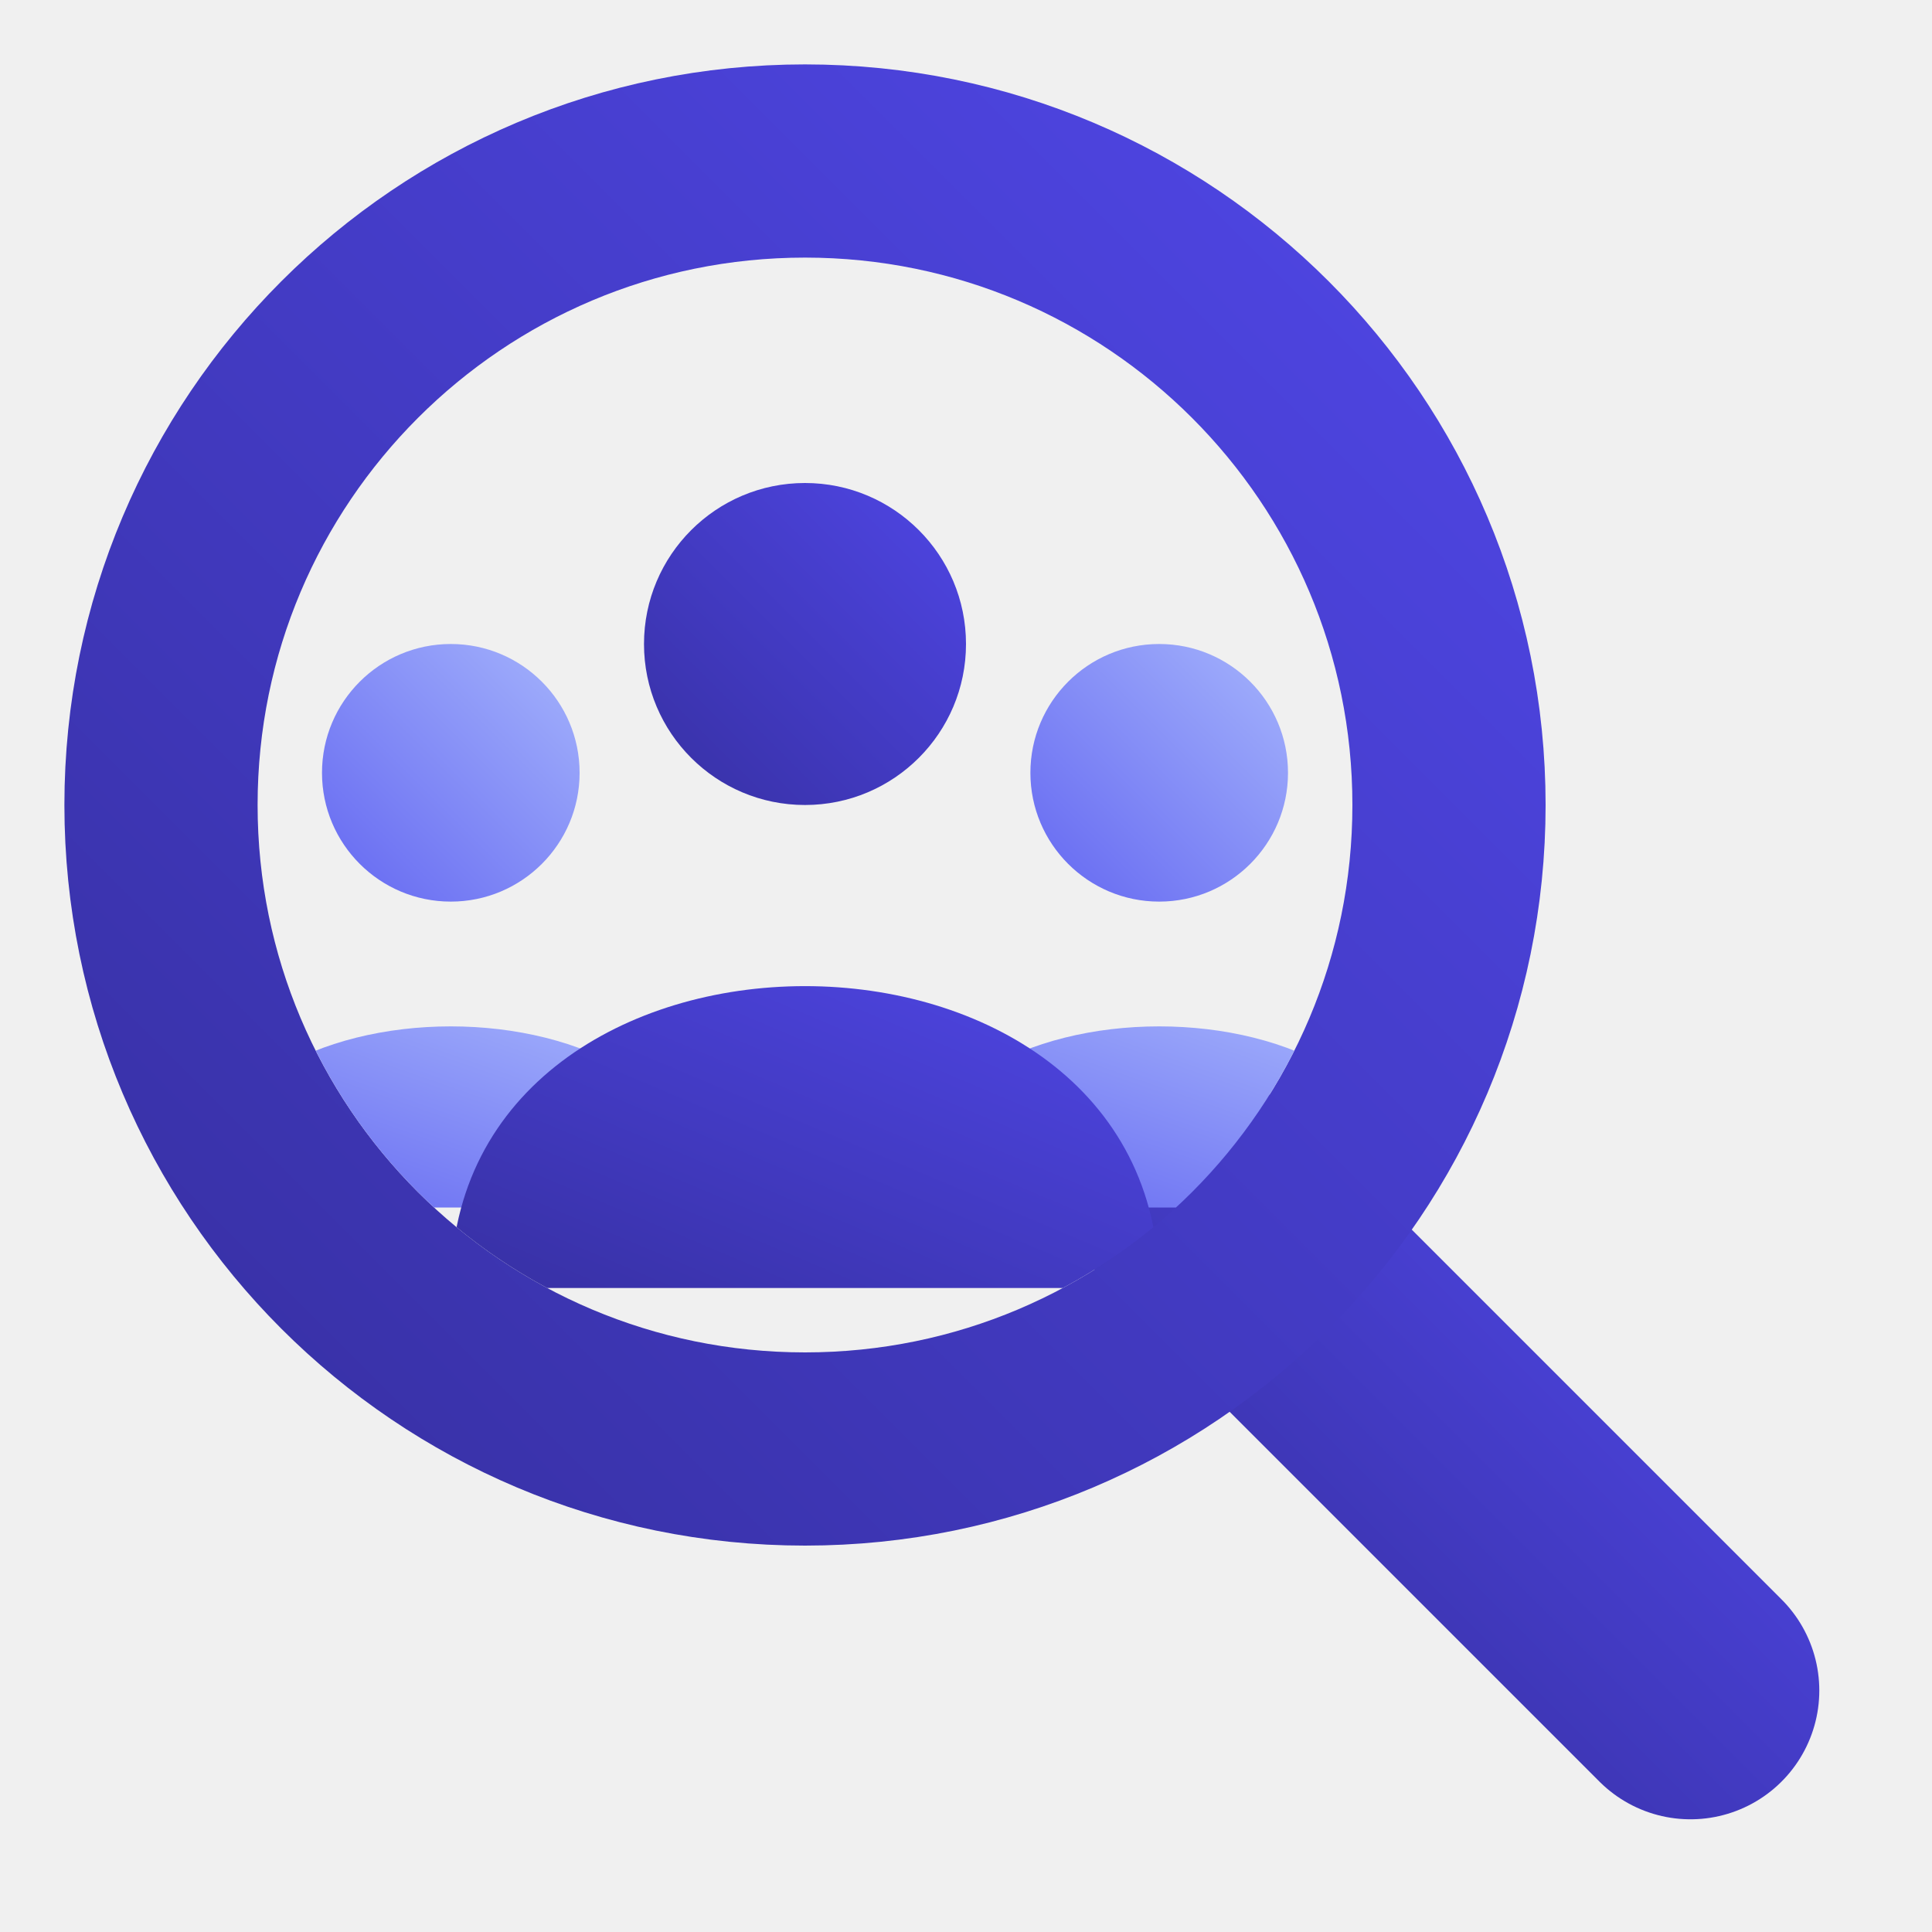
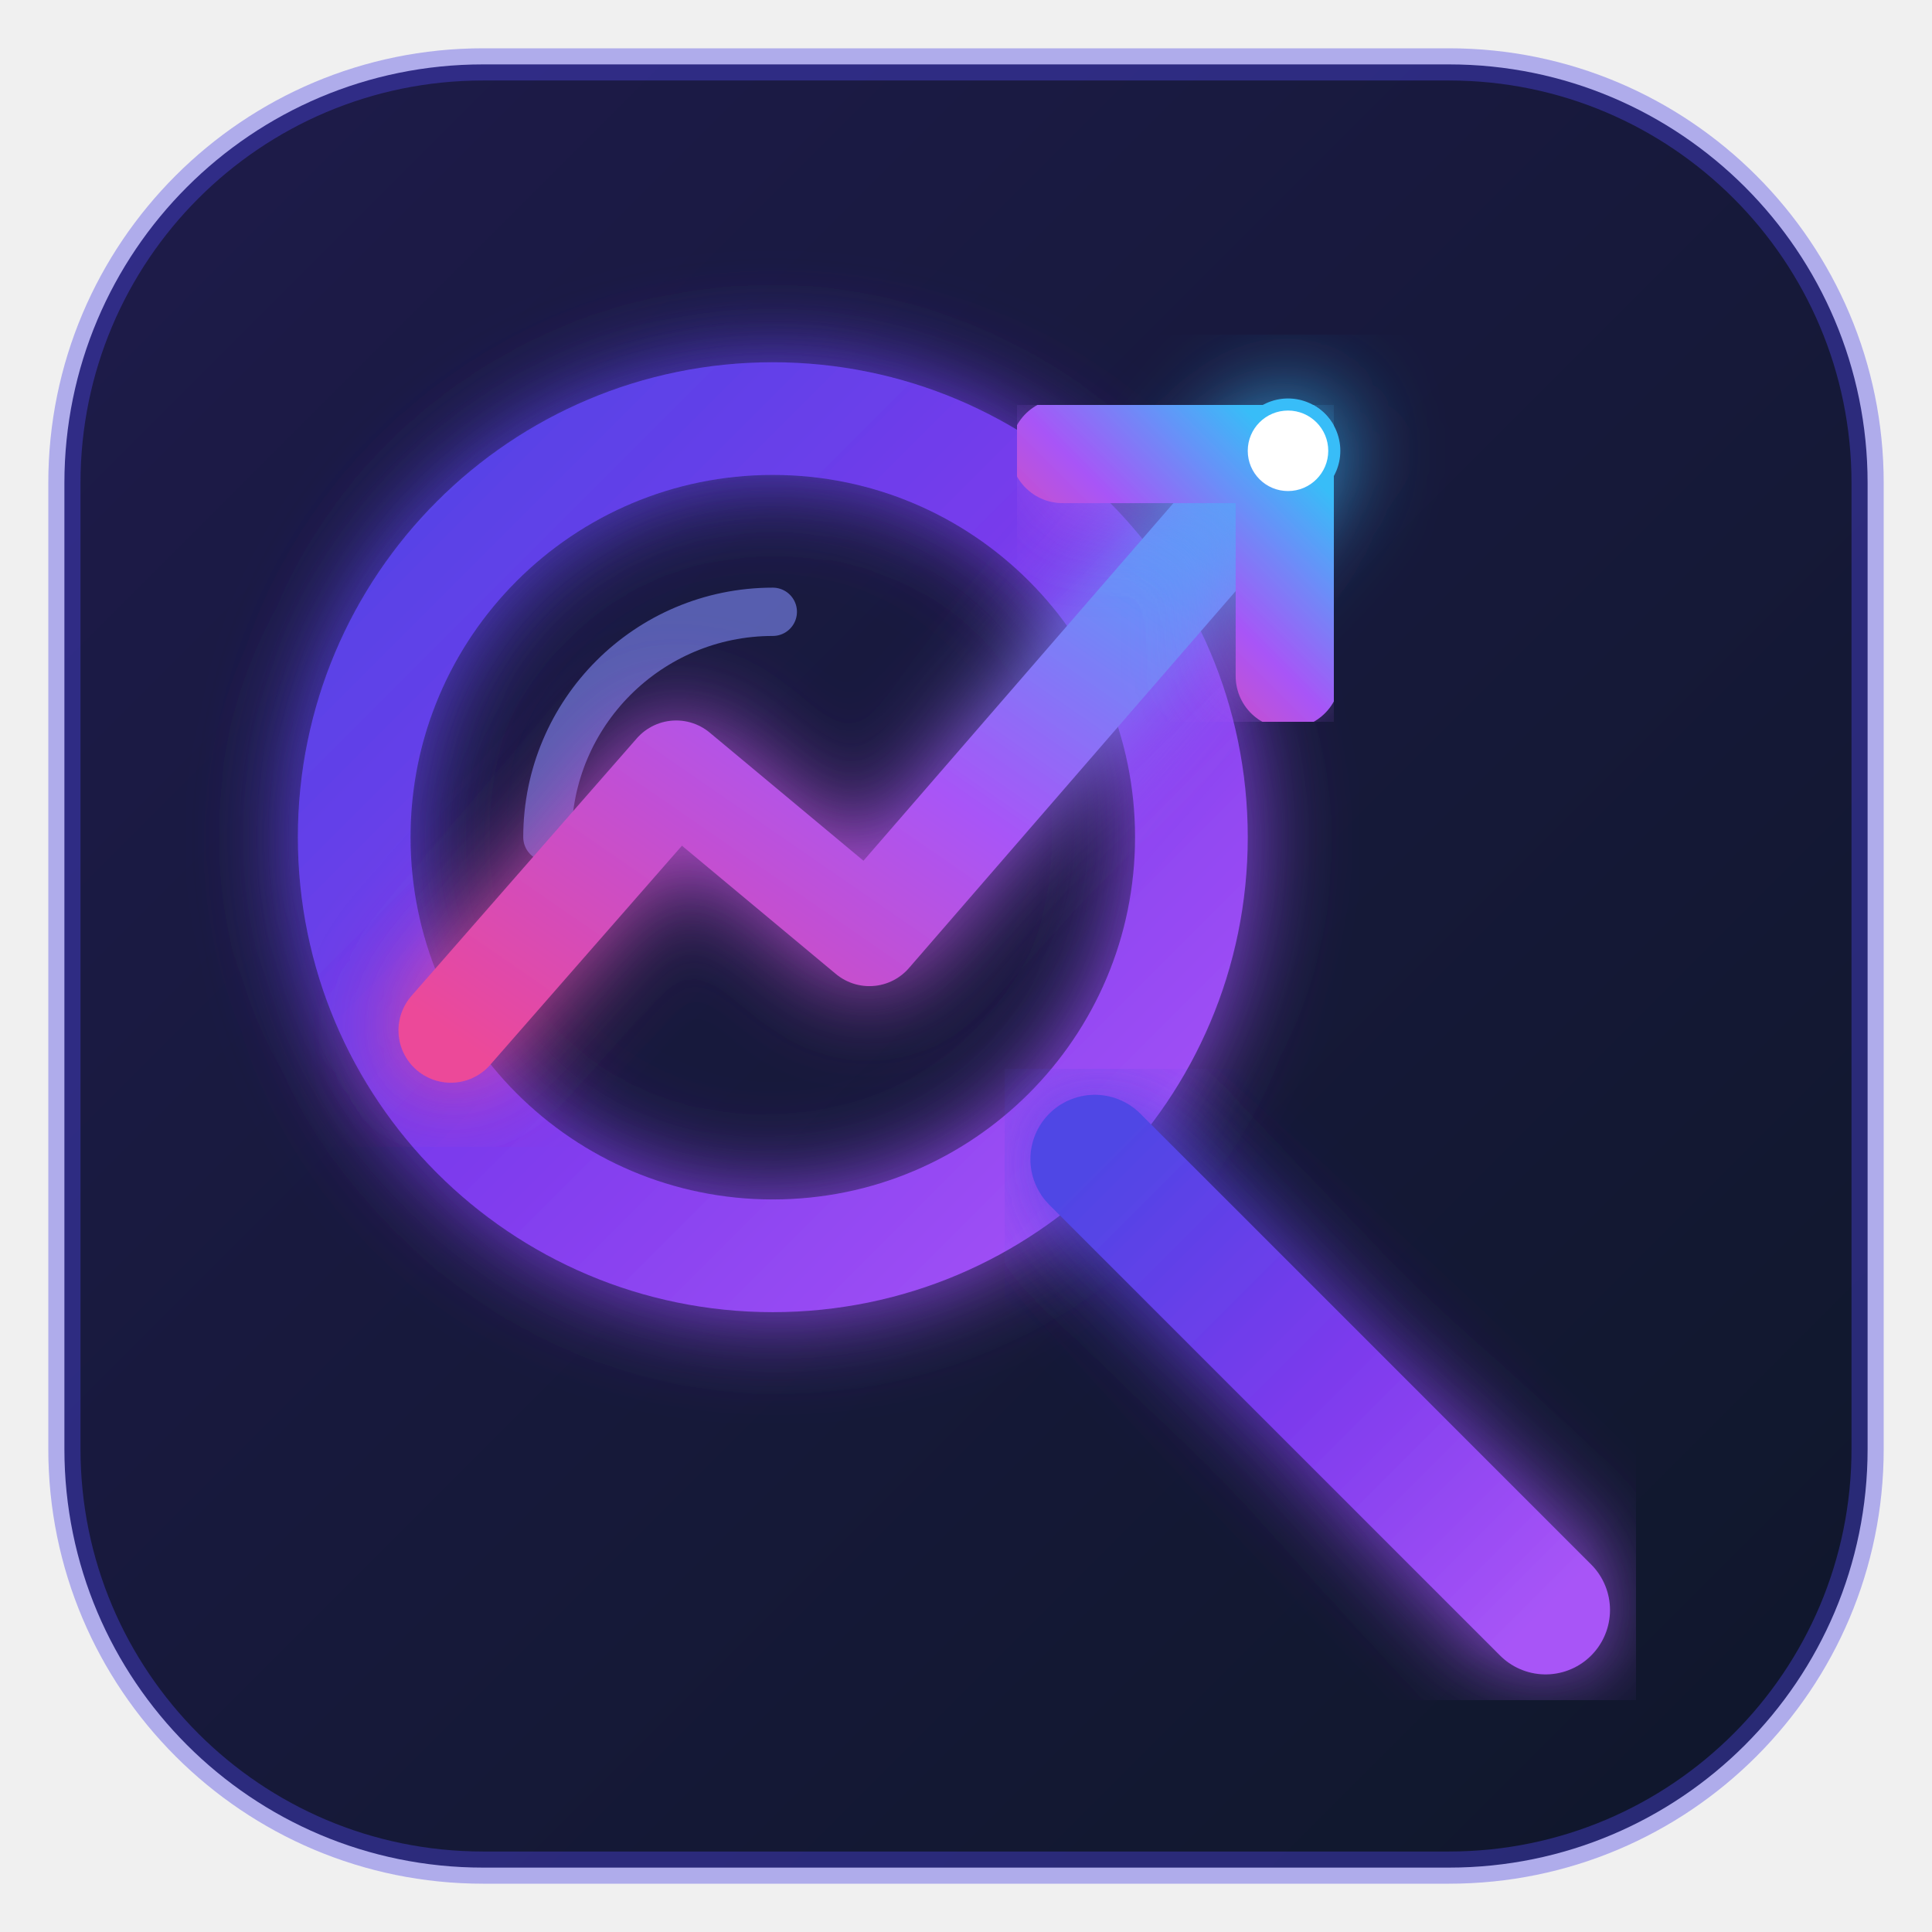
- <svg xmlns="http://www.w3.org/2000/svg" viewBox="0 0 120 120">
+ <svg xmlns="http://www.w3.org/2000/svg" viewBox="0 0 120 120" width="120" height="120">
  <defs>
-     <linearGradient id="primary" x1="0%" y1="100%" x2="100%" y2="0%">
-       <stop offset="0%" stop-color="#3730a3" />
-       <stop offset="100%" stop-color="#4f46e5" />
+     <linearGradient id="brandGrad" x1="0%" y1="0%" x2="100%" y2="100%">
+       <stop offset="0%" stop-color="#4f46e5" />
+       <stop offset="50%" stop-color="#7c3aed" />
+       <stop offset="100%" stop-color="#a855f7" />
    </linearGradient>
-     <linearGradient id="secondary" x1="0%" y1="100%" x2="100%" y2="0%">
-       <stop offset="0%" stop-color="#6366f1" />
-       <stop offset="100%" stop-color="#a5b4fc" />
+     <linearGradient id="neonAccent" x1="0%" y1="100%" x2="100%" y2="0%">
+       <stop offset="0%" stop-color="#ec4899" />
+       <stop offset="50%" stop-color="#a855f7" />
+       <stop offset="100%" stop-color="#38bdf8" />
    </linearGradient>
+     <linearGradient id="bgGrad" x1="0%" y1="0%" x2="100%" y2="100%">
+       <stop offset="0%" stop-color="#1e1b4b" />
+       <stop offset="100%" stop-color="#0f172a" />
+     </linearGradient>
+     <filter id="subtleGlow" x="-20%" y="-20%" width="140%" height="140%">
+       <feGaussianBlur stdDeviation="3" result="blur" />
+       <feComposite in="SourceGraphic" in2="blur" operator="over" />
+     </filter>
  </defs>
-   <line x1="75" y1="75" x2="105" y2="105" stroke="url(#primary)" stroke-width="16" stroke-linecap="round" />
-   <circle cx="50" cy="50" r="40" fill="none" stroke="url(#primary)" stroke-width="12" />
-   <clipPath id="lensClip">
-     <circle cx="50" cy="50" r="34" />
-   </clipPath>
-   <g clip-path="url(#lensClip)">
-     <circle cx="28" cy="48" r="8" fill="url(#secondary)" />
-     <path d="M 12 75 C 12 60 44 60 44 75" fill="url(#secondary)" />
-     <circle cx="72" cy="48" r="8" fill="url(#secondary)" />
-     <path d="M 56 75 C 56 60 88 60 88 75" fill="url(#secondary)" />
-     <circle cx="50" cy="40" r="10" fill="url(#primary)" />
-     <path d="M 28 80 C 28 55 72 55 72 80" fill="url(#primary)" />
-   </g>
+   <rect x="4" y="4" width="112" height="112" rx="26" fill="url(#bgGrad)" stroke="#4f46e5" stroke-width="2" stroke-opacity="0.4" />
+   <circle cx="48" cy="52" r="26" fill="none" stroke="url(#brandGrad)" stroke-width="7" filter="url(#subtleGlow)" />
+   <line x1="68" y1="72" x2="96" y2="100" stroke="url(#brandGrad)" stroke-width="8" stroke-linecap="round" filter="url(#subtleGlow)" />
+   <path d="M 34 52 A 14 14 0 0 1 48 38" fill="none" stroke="#818cf8" stroke-width="3" stroke-linecap="round" opacity="0.6" />
+   <path d="M 28 64 L 42 48 L 54 58 L 80 28" fill="none" stroke="url(#neonAccent)" stroke-width="6.5" stroke-linecap="round" stroke-linejoin="round" filter="url(#subtleGlow)" />
+   <path d="M 66 28 L 80 28 L 80 42" fill="none" stroke="url(#neonAccent)" stroke-width="6.5" stroke-linecap="round" stroke-linejoin="round" filter="url(#subtleGlow)" />
+   <circle cx="80" cy="28" r="2.5" fill="#ffffff" />
</svg>
